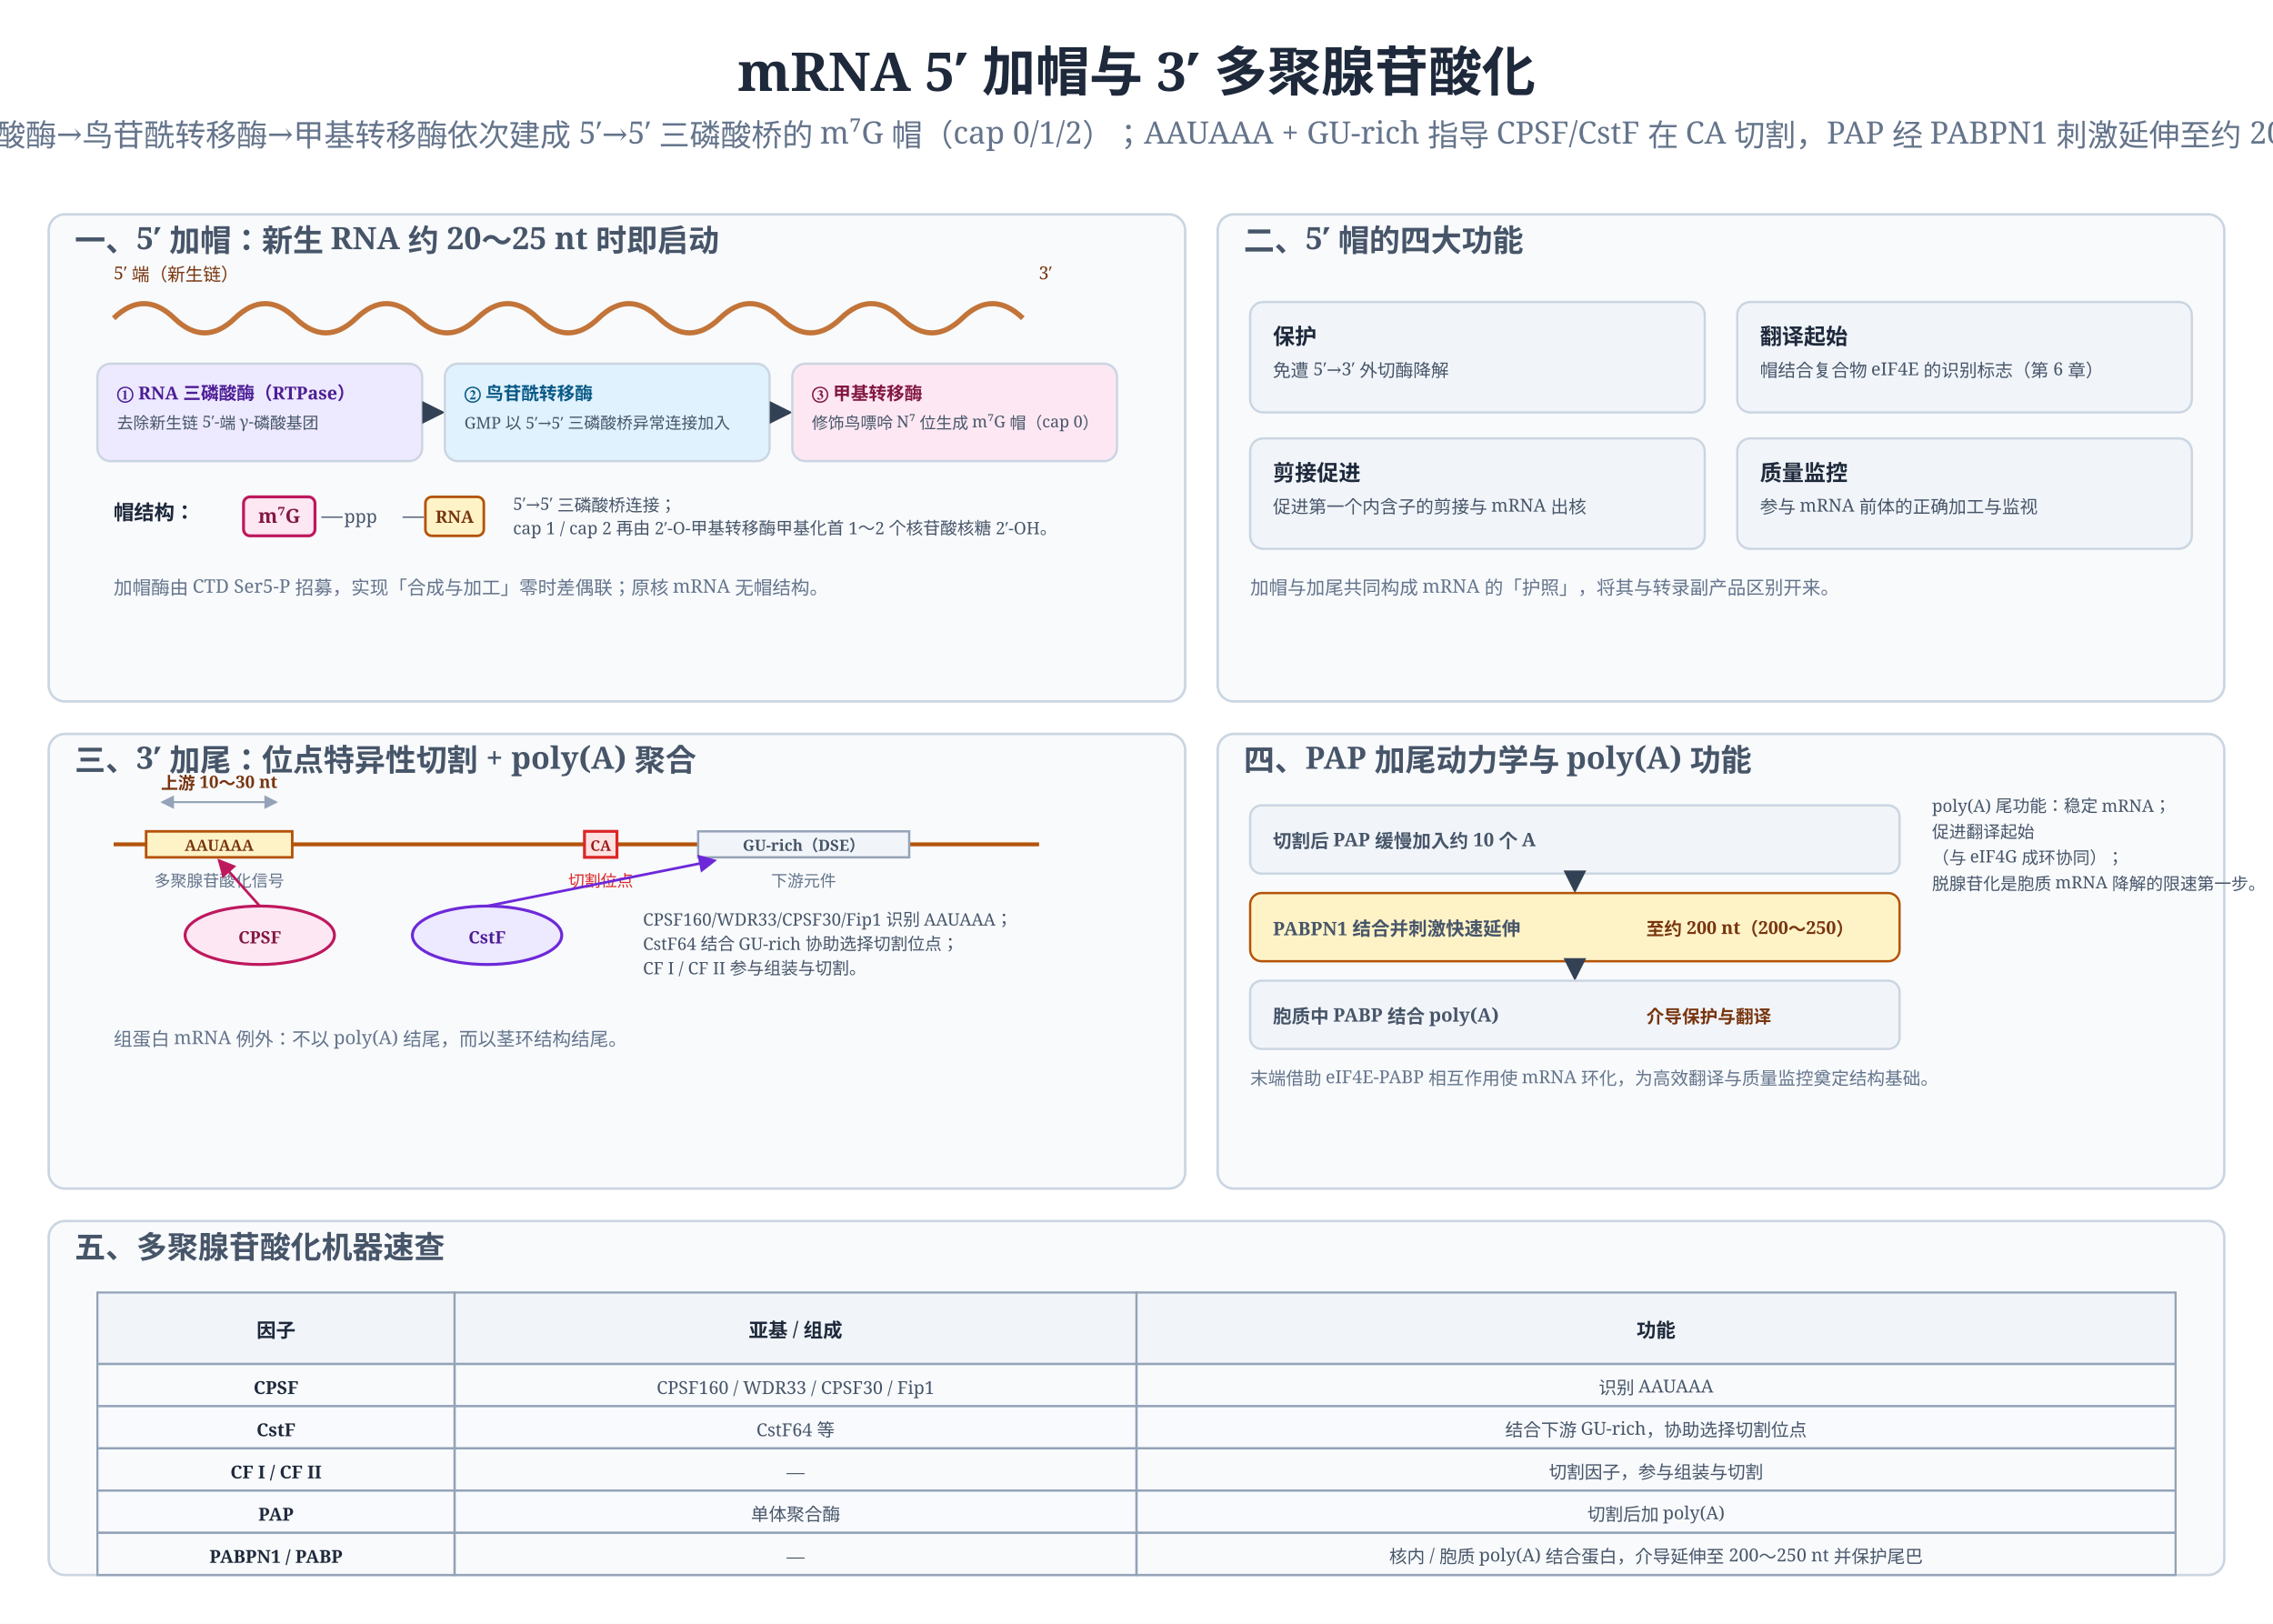
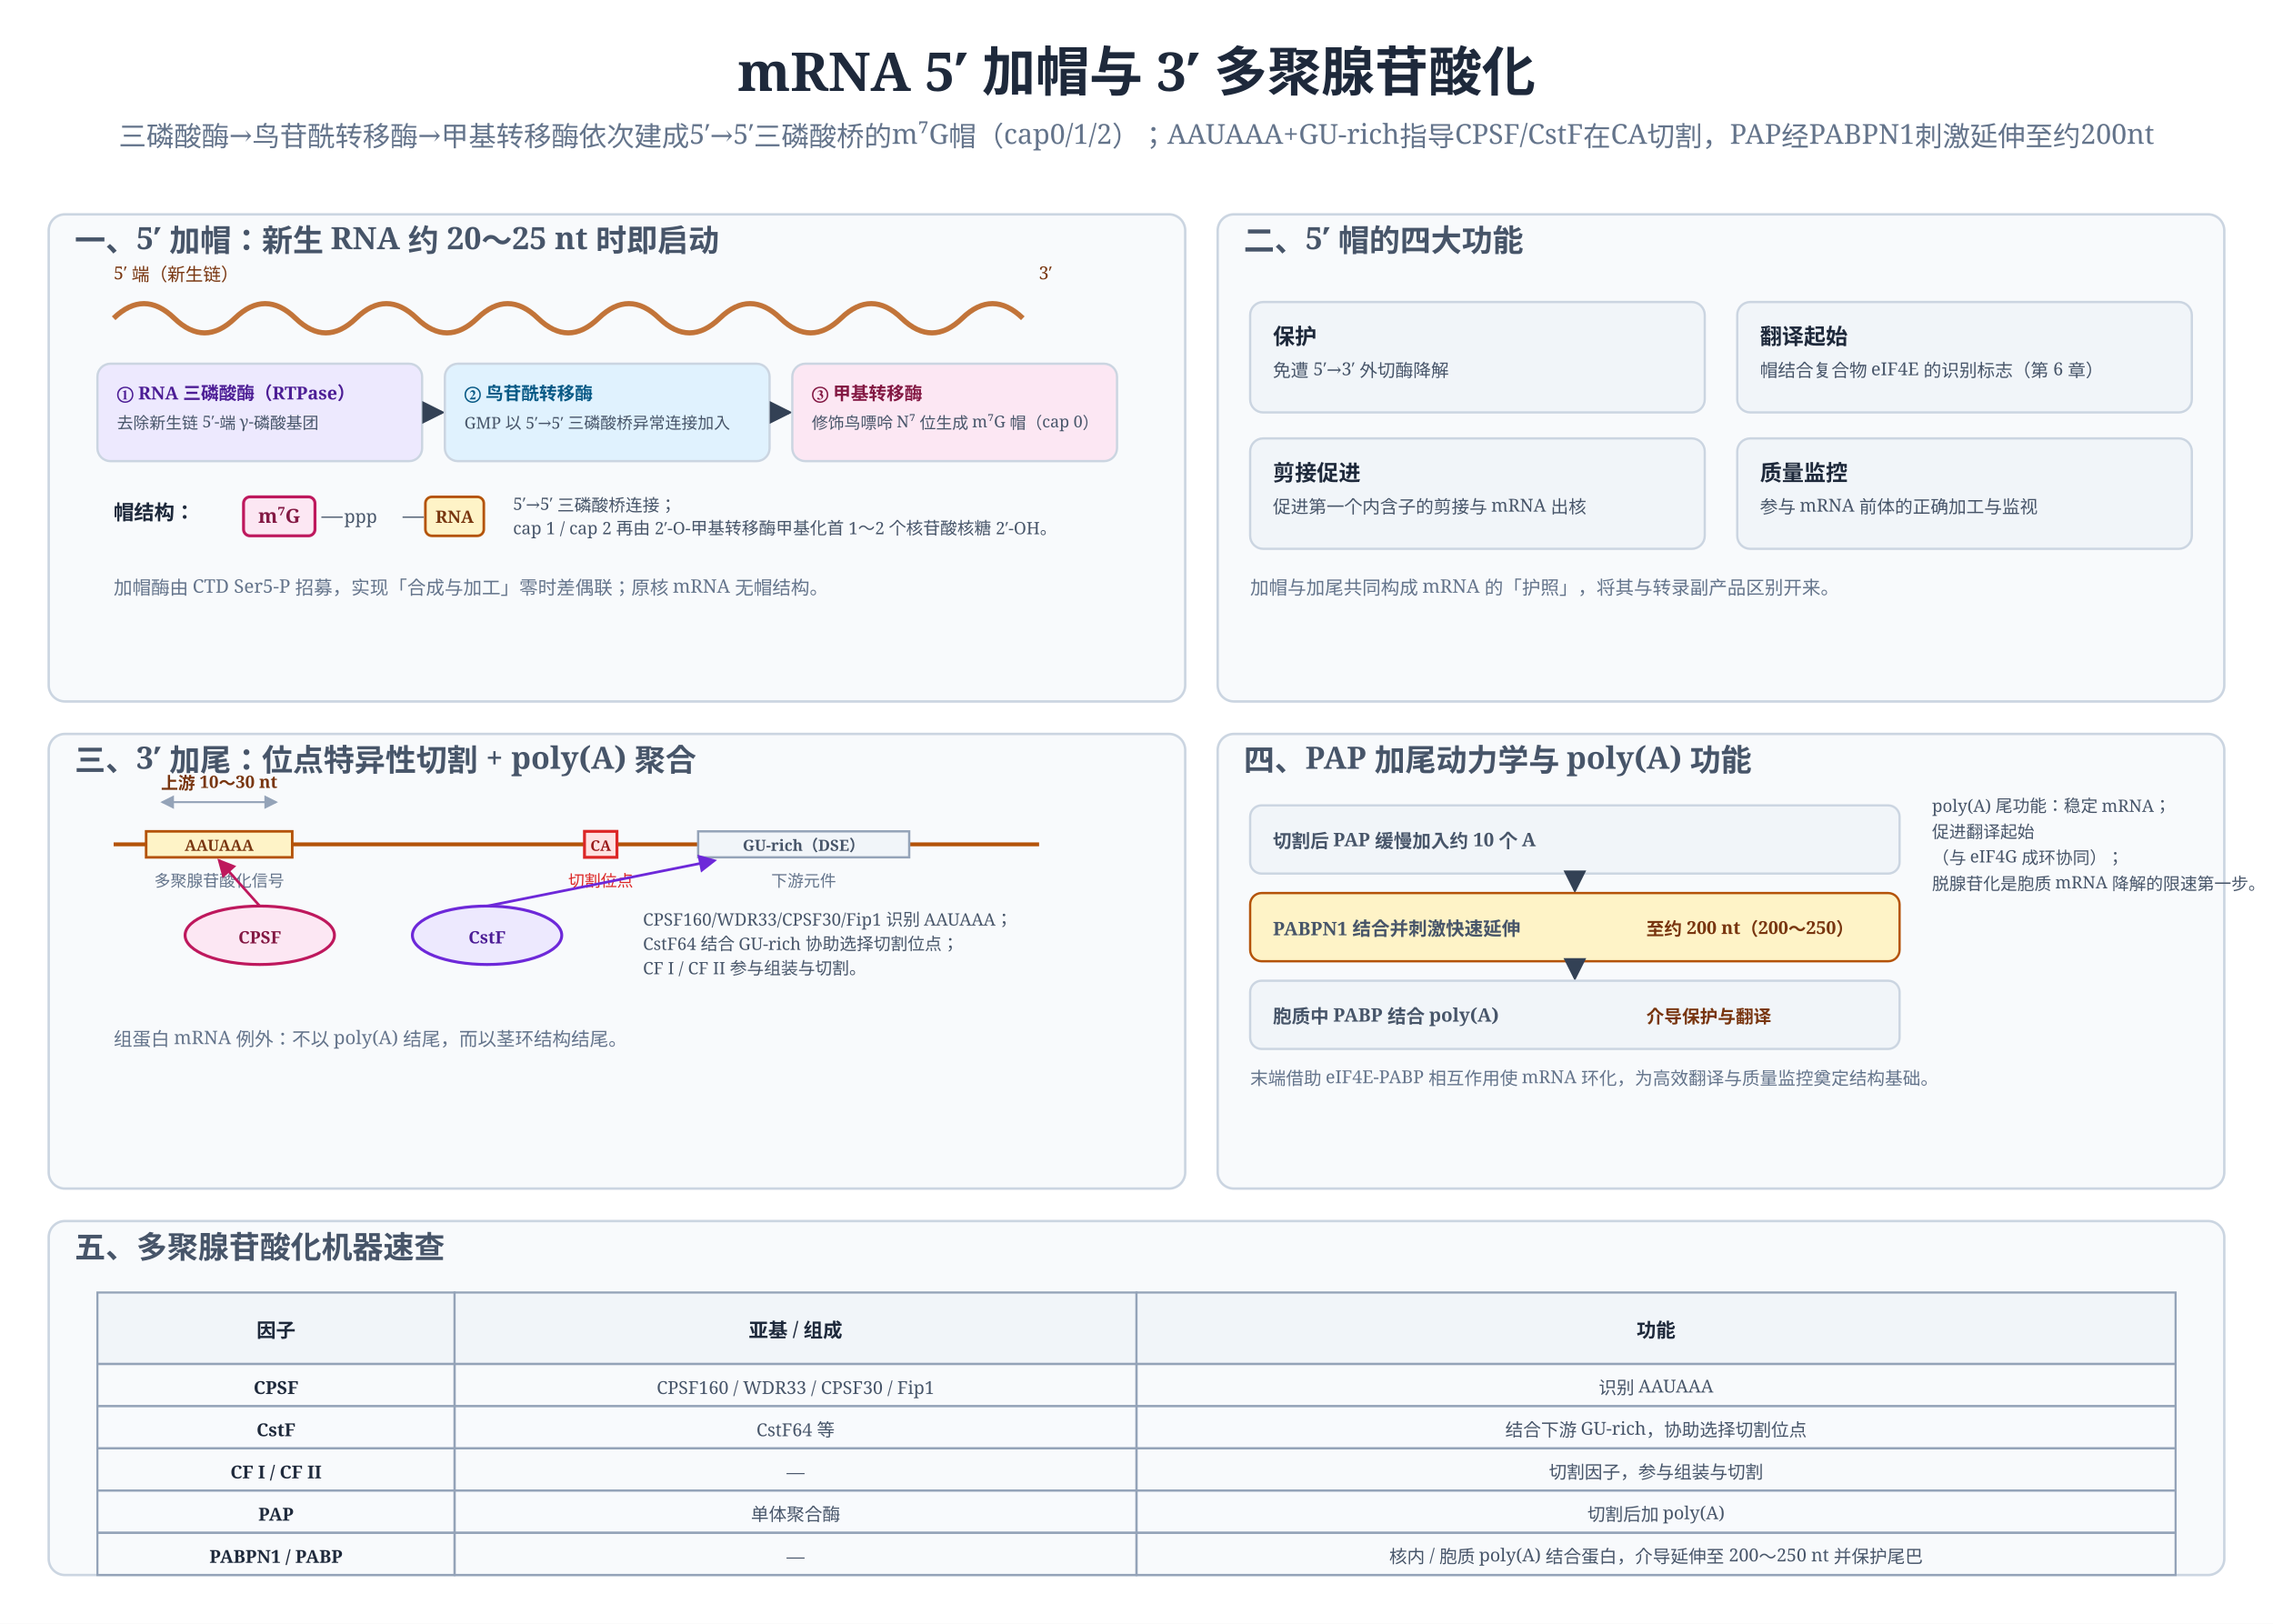
<svg xmlns="http://www.w3.org/2000/svg" width="1400" height="1000" viewBox="0 0 1400 1000" font-family="Noto Serif SC, LXGW WenKai, Songti SC, serif">
  <defs>
    <marker id="arr-ink" viewBox="0 0 10 10" refX="8.5" refY="5" markerWidth="7" markerHeight="7" orient="auto-start-reverse">
      <path d="M0,0 L10,5 L0,10 z" fill="#334155" />
    </marker>
    <marker id="arr-dna" viewBox="0 0 10 10" refX="8.5" refY="5" markerWidth="7" markerHeight="7" orient="auto-start-reverse">
      <path d="M0,0 L10,5 L0,10 z" fill="#0f766e" />
    </marker>
    <marker id="arr-rna" viewBox="0 0 10 10" refX="8.5" refY="5" markerWidth="7" markerHeight="7" orient="auto-start-reverse">
      <path d="M0,0 L10,5 L0,10 z" fill="#b45309" />
    </marker>
    <marker id="arr-pro" viewBox="0 0 10 10" refX="8.5" refY="5" markerWidth="7" markerHeight="7" orient="auto-start-reverse">
      <path d="M0,0 L10,5 L0,10 z" fill="#6d28d9" />
    </marker>
    <marker id="arr-enz" viewBox="0 0 10 10" refX="8.5" refY="5" markerWidth="7" markerHeight="7" orient="auto-start-reverse">
      <path d="M0,0 L10,5 L0,10 z" fill="#be185d" />
    </marker>
    <marker id="arr-acc" viewBox="0 0 10 10" refX="8.5" refY="5" markerWidth="7" markerHeight="7" orient="auto-start-reverse">
      <path d="M0,0 L10,5 L0,10 z" fill="#0369a1" />
    </marker>
    <marker id="arr-ok" viewBox="0 0 10 10" refX="8.5" refY="5" markerWidth="7" markerHeight="7" orient="auto-start-reverse">
      <path d="M0,0 L10,5 L0,10 z" fill="#059669" />
    </marker>
    <marker id="arr-warn" viewBox="0 0 10 10" refX="8.5" refY="5" markerWidth="7" markerHeight="7" orient="auto-start-reverse">
      <path d="M0,0 L10,5 L0,10 z" fill="#b45309" />
    </marker>
    <marker id="arr-bad" viewBox="0 0 10 10" refX="8.5" refY="5" markerWidth="7" markerHeight="7" orient="auto-start-reverse">
      <path d="M0,0 L10,5 L0,10 z" fill="#dc2626" />
    </marker>
    <marker id="arr-mute" viewBox="0 0 10 10" refX="8.5" refY="5" markerWidth="7" markerHeight="7" orient="auto-start-reverse">
      <path d="M0,0 L10,5 L0,10 z" fill="#94a3b8" />
    </marker>
  </defs>
  <rect x="0" y="0" width="1400" height="1000" fill="#ffffff" />
  <text x="700" y="56" text-anchor="middle" font-size="33" font-weight="700" fill="#1e293b">mRNA 5′ 加帽与 3′ 多聚腺苷酸化</text>
-   <text x="700" y="90" text-anchor="middle" font-size="19" fill="#64748b">三磷酸酶→鸟苷酰转移酶→甲基转移酶依次建成 5′→5′ 三磷酸桥的 m⁷G 帽（cap 0/1/2）；AAUAAA + GU-rich 指导 CPSF/CstF 在 CA 切割，PAP 经 PABPN1 刺激延伸至约 200 nt</text>
+   <text x="700" y="90" text-anchor="middle" font-size="17" fill="#64748b">三磷酸酶→鸟苷酰转移酶→甲基转移酶依次建成5′→5′三磷酸桥的m⁷G帽（cap0/1/2）；AAUAAA+GU-rich指导CPSF/CstF在CA切割，PAP经PABPN1刺激延伸至约200nt</text>
  <rect x="30" y="132" width="700" height="300" rx="10" fill="#f8fafc" stroke="#cbd5e1" stroke-width="1.5" />
  <text x="46" y="154.84" font-size="19" fill="#475569" font-weight="700">一、5′ 加帽：新生 RNA 约 20～25 nt 时即启动</text>
  <path d="M 70,196 q 18.667,-18 37.333,0 q 18.667,18 37.333,0 q 18.667,-18 37.333,0 q 18.667,18 37.333,0 q 18.667,-18 37.333,0 q 18.667,18 37.333,0 q 18.667,-18 37.333,0 q 18.667,18 37.333,0 q 18.667,-18 37.333,0 q 18.667,18 37.333,0 q 18.667,-18 37.333,0 q 18.667,18 37.333,0 q 18.667,-18 37.333,0 q 18.667,18 37.333,0 q 18.667,-18 37.333,0" fill="none" opacity="0.8" stroke="#b45309" stroke-width="3.2" />
  <text x="70" y="172" font-size="11" fill="#78350f">5′ 端（新生链）</text>
  <text x="648" y="172" font-size="11" fill="#78350f" text-anchor="end">3′</text>
  <rect x="60" y="224" width="200" height="60" rx="8" fill="#ede9fe" stroke="#cbd5e1" stroke-width="1.4" />
  <text x="72" y="246" font-size="11" fill="#4c1d95" font-weight="700">① RNA 三磷酸酶（RTPase）</text>
  <text x="72" y="264" font-size="10" fill="#475569">去除新生链 5′-端 γ-磷酸基团</text>
  <line x1="262" y1="254" x2="272" y2="254" stroke="#475569" stroke-width="2" marker-end="url(#arr-ink)" />
  <rect x="274" y="224" width="200" height="60" rx="8" fill="#e0f2fe" stroke="#cbd5e1" stroke-width="1.4" />
  <text x="286" y="246" font-size="11" fill="#075985" font-weight="700">② 鸟苷酰转移酶</text>
  <text x="286" y="264" font-size="10" fill="#475569">GMP 以 5′→5′ 三磷酸桥异常连接加入</text>
  <line x1="476" y1="254" x2="486" y2="254" stroke="#475569" stroke-width="2" marker-end="url(#arr-ink)" />
  <rect x="488" y="224" width="200" height="60" rx="8" fill="#fce7f3" stroke="#cbd5e1" stroke-width="1.4" />
  <text x="500" y="246" font-size="11" fill="#831843" font-weight="700">③ 甲基转移酶</text>
  <text x="500" y="264" font-size="10" fill="#475569">修饰鸟嘌呤 N⁷ 位生成 m⁷G 帽（cap 0）</text>
  <text x="70" y="320" font-size="12.5" fill="#1e293b" font-weight="700">帽结构：</text>
  <rect x="150" y="306" width="44" height="24" rx="4" fill="#fce7f3" stroke="#be185d" stroke-width="1.8" />
  <text x="172" y="322" font-size="12" fill="#831843" text-anchor="middle" font-weight="700">m⁷G</text>
  <text x="198" y="322" font-size="13" fill="#475569">—</text>
  <text x="212" y="322" font-size="11" fill="#475569">ppp</text>
  <text x="248" y="322" font-size="13" fill="#475569">—</text>
  <rect x="262" y="306" width="36" height="24" rx="4" fill="#fef3c7" stroke="#b45309" stroke-width="1.6" />
  <text x="280" y="322" font-size="10.5" fill="#78350f" text-anchor="middle" font-weight="700">RNA</text>
  <text x="316" y="314" font-size="10.5" fill="#475569">5′→5′ 三磷酸桥连接；</text>
  <text x="316" y="329" font-size="10.5" fill="#475569">cap 1 / cap 2 再由 2′-O-甲基转移酶甲基化首 1～2 个核苷酸核糖 2′-OH。</text>
  <text x="70" y="366" font-size="11.5" fill="#64748b">加帽酶由 CTD Ser5-P 招募，实现「合成与加工」零时差偶联；原核 mRNA 无帽结构。</text>
  <rect x="750" y="132" width="620" height="300" rx="10" fill="#f8fafc" stroke="#cbd5e1" stroke-width="1.5" />
  <text x="766" y="154.84" font-size="19" fill="#475569" font-weight="700">二、5′ 帽的四大功能</text>
  <rect x="770" y="186" width="280" height="68" rx="8" fill="#f1f5f9" stroke="#cbd5e1" stroke-width="1.4" />
  <text x="784" y="212" font-size="13.5" fill="#1e293b" font-weight="700">保护</text>
  <text x="784" y="232" font-size="11" fill="#475569">免遭 5′→3′ 外切酶降解</text>
  <rect x="1070" y="186" width="280" height="68" rx="8" fill="#f1f5f9" stroke="#cbd5e1" stroke-width="1.4" />
  <text x="1084" y="212" font-size="13.5" fill="#1e293b" font-weight="700">翻译起始</text>
  <text x="1084" y="232" font-size="11" fill="#475569">帽结合复合物 eIF4E 的识别标志（第 6 章）</text>
  <rect x="770" y="270" width="280" height="68" rx="8" fill="#f1f5f9" stroke="#cbd5e1" stroke-width="1.4" />
  <text x="784" y="296" font-size="13.5" fill="#1e293b" font-weight="700">剪接促进</text>
  <text x="784" y="316" font-size="11" fill="#475569">促进第一个内含子的剪接与 mRNA 出核</text>
  <rect x="1070" y="270" width="280" height="68" rx="8" fill="#f1f5f9" stroke="#cbd5e1" stroke-width="1.4" />
  <text x="1084" y="296" font-size="13.5" fill="#1e293b" font-weight="700">质量监控</text>
  <text x="1084" y="316" font-size="11" fill="#475569">参与 mRNA 前体的正确加工与监视</text>
  <text x="770" y="366" font-size="11.5" fill="#64748b">加帽与加尾共同构成 mRNA 的「护照」，将其与转录副产品区别开来。</text>
  <rect x="30" y="452" width="700" height="280" rx="10" fill="#f8fafc" stroke="#cbd5e1" stroke-width="1.5" />
  <text x="46" y="474.84" font-size="19" fill="#475569" font-weight="700">三、3′ 加尾：位点特异性切割 + poly(A) 聚合</text>
  <line x1="70" y1="520" x2="640" y2="520" stroke="#b45309" stroke-width="2.4" />
  <rect x="90" y="512" width="90" height="16" fill="#fef3c7" stroke="#b45309" stroke-width="1.6" />
  <text x="135" y="524" font-size="9.5" fill="#78350f" text-anchor="middle" font-weight="700">AAUAAA</text>
  <rect x="360" y="512" width="20" height="16" fill="#fee2e2" stroke="#dc2626" stroke-width="1.8" />
  <text x="370" y="524" font-size="9" fill="#991b1b" text-anchor="middle" font-weight="700">CA</text>
  <rect x="430" y="512" width="130" height="16" fill="#f1f5f9" stroke="#94a3b8" stroke-width="1.4" />
  <text x="495" y="524" font-size="9.5" fill="#475569" text-anchor="middle" font-weight="700">GU-rich（DSE）</text>
  <text x="135" y="546" font-size="10" fill="#64748b" text-anchor="middle">多聚腺苷酸化信号</text>
  <text x="370" y="546" font-size="10" fill="#dc2626" text-anchor="middle">切割位点</text>
  <text x="495" y="546" font-size="10" fill="#64748b" text-anchor="middle">下游元件</text>
  <text x="135" y="486" font-size="10.5" fill="#78350f" text-anchor="middle" font-weight="700">上游 10～30 nt</text>
  <line x1="100" y1="494" x2="170" y2="494" stroke="#94a3b8" stroke-width="1.2" marker-end="url(#arr-mute)" marker-start="url(#arr-mute)" />
  <ellipse cx="160" cy="576" rx="46" ry="18" fill="#fce7f3" stroke="#be185d" stroke-width="1.8" />
  <text x="160" y="581" font-size="10.5" fill="#831843" text-anchor="middle" font-weight="700">CPSF</text>
  <line x1="160" y1="558" x2="135" y2="530" stroke="#be185d" stroke-width="1.6" marker-end="url(#arr-enz)" />
  <ellipse cx="300" cy="576" rx="46" ry="18" fill="#ede9fe" stroke="#6d28d9" stroke-width="1.8" />
  <text x="300" y="581" font-size="10.5" fill="#4c1d95" text-anchor="middle" font-weight="700">CstF</text>
  <line x1="300" y1="558" x2="440" y2="530" stroke="#6d28d9" stroke-width="1.6" marker-end="url(#arr-pro)" />
  <text x="396" y="570" font-size="10.5" fill="#475569">CPSF160/WDR33/CPSF30/Fip1 识别 AAUAAA；</text>
  <text x="396" y="585" font-size="10.5" fill="#475569">CstF64 结合 GU-rich 协助选择切割位点；</text>
  <text x="396" y="600" font-size="10.5" fill="#475569">CF I / CF II 参与组装与切割。</text>
  <text x="70" y="644" font-size="11.5" fill="#64748b">组蛋白 mRNA 例外：不以 poly(A) 结尾，而以茎环结构结尾。</text>
  <rect x="750" y="452" width="620" height="280" rx="10" fill="#f8fafc" stroke="#cbd5e1" stroke-width="1.5" />
  <text x="766" y="474.84" font-size="19" fill="#475569" font-weight="700">四、PAP 加尾动力学与 poly(A) 功能</text>
  <rect x="770" y="496" width="400" height="42" rx="7" fill="#f1f5f9" stroke="#cbd5e1" stroke-width="1.4" />
  <text x="784" y="522" font-size="11.5" fill="#475569" font-weight="600">切割后 PAP 缓慢加入约 10 个 A</text>
  <line x1="970" y1="540" x2="970" y2="548" stroke="#475569" stroke-width="2" marker-end="url(#arr-ink)" />
  <rect x="770" y="550" width="400" height="42" rx="7" fill="#fef3c7" stroke="#b45309" stroke-width="1.4" />
  <text x="784" y="576" font-size="11.5" fill="#475569" font-weight="600">PABPN1 结合并刺激快速延伸</text>
  <text x="1014" y="576" font-size="11" fill="#78350f" font-weight="700">至约 200 nt（200～250）</text>
  <line x1="970" y1="594" x2="970" y2="602" stroke="#475569" stroke-width="2" marker-end="url(#arr-ink)" />
  <rect x="770" y="604" width="400" height="42" rx="7" fill="#f1f5f9" stroke="#cbd5e1" stroke-width="1.4" />
  <text x="784" y="630" font-size="11.5" fill="#475569" font-weight="600">胞质中 PABP 结合 poly(A)</text>
  <text x="1014" y="630" font-size="11" fill="#78350f" font-weight="700">介导保护与翻译</text>
  <text x="1190" y="500" font-size="10.5" fill="#475569">poly(A) 尾功能：稳定 mRNA；</text>
  <text x="1190" y="516" font-size="10.5" fill="#475569">促进翻译起始</text>
  <text x="1190" y="532" font-size="10.5" fill="#475569">（与 eIF4G 成环协同）；</text>
  <text x="1190" y="548" font-size="10.5" fill="#475569">脱腺苷化是胞质 mRNA 降解的限速第一步。</text>
  <text x="770" y="668" font-size="11" fill="#64748b">末端借助 eIF4E-PABP 相互作用使 mRNA 环化，为高效翻译与质量监控奠定结构基础。</text>
  <rect x="30" y="752" width="1340" height="218" rx="10" fill="#f8fafc" stroke="#cbd5e1" stroke-width="1.5" />
  <text x="46" y="774.84" font-size="19" fill="#475569" font-weight="700">五、多聚腺苷酸化机器速查</text>
  <rect x="60" y="796" width="220" height="44" fill="#f1f5f9" stroke="#94a3b8" stroke-width="1.3" />
  <text x="170" y="823.5" font-size="12" fill="#1e293b" text-anchor="middle" font-weight="700">因子</text>
  <rect x="280" y="796" width="420" height="44" fill="#f1f5f9" stroke="#94a3b8" stroke-width="1.3" />
  <text x="490" y="823.5" font-size="12" fill="#1e293b" text-anchor="middle" font-weight="700">亚基 / 组成</text>
  <rect x="700" y="796" width="640" height="44" fill="#f1f5f9" stroke="#94a3b8" stroke-width="1.3" />
  <text x="1020" y="823.5" font-size="12" fill="#1e293b" text-anchor="middle" font-weight="700">功能</text>
  <rect x="60" y="840" width="220" height="26" fill="none" stroke="#94a3b8" stroke-width="1.3" />
  <text x="170" y="858.5" font-size="11" fill="#1e293b" text-anchor="middle" font-weight="700">CPSF</text>
  <rect x="280" y="840" width="420" height="26" fill="none" stroke="#94a3b8" stroke-width="1.3" />
  <text x="490" y="858.5" font-size="11" fill="#475569" text-anchor="middle" font-weight="500">CPSF160 / WDR33 / CPSF30 / Fip1</text>
  <rect x="700" y="840" width="640" height="26" fill="none" stroke="#94a3b8" stroke-width="1.3" />
  <text x="1020" y="858.5" font-size="11" fill="#475569" text-anchor="middle" font-weight="500">识别 AAUAAA</text>
  <rect x="60" y="866" width="1280" height="26" fill="#f8fafc" fill-opacity="0.85" />
  <rect x="60" y="866" width="220" height="26" fill="none" stroke="#94a3b8" stroke-width="1.3" />
  <text x="170" y="884.5" font-size="11" fill="#1e293b" text-anchor="middle" font-weight="700">CstF</text>
  <rect x="280" y="866" width="420" height="26" fill="none" stroke="#94a3b8" stroke-width="1.3" />
  <text x="490" y="884.5" font-size="11" fill="#475569" text-anchor="middle" font-weight="500">CstF64 等</text>
  <rect x="700" y="866" width="640" height="26" fill="none" stroke="#94a3b8" stroke-width="1.3" />
  <text x="1020" y="884.5" font-size="11" fill="#475569" text-anchor="middle" font-weight="500">结合下游 GU-rich，协助选择切割位点</text>
  <rect x="60" y="892" width="220" height="26" fill="none" stroke="#94a3b8" stroke-width="1.3" />
  <text x="170" y="910.5" font-size="11" fill="#1e293b" text-anchor="middle" font-weight="700">CF I / CF II</text>
  <rect x="280" y="892" width="420" height="26" fill="none" stroke="#94a3b8" stroke-width="1.3" />
  <text x="490" y="910.5" font-size="11" fill="#475569" text-anchor="middle" font-weight="500">—</text>
  <rect x="700" y="892" width="640" height="26" fill="none" stroke="#94a3b8" stroke-width="1.3" />
  <text x="1020" y="910.5" font-size="11" fill="#475569" text-anchor="middle" font-weight="500">切割因子，参与组装与切割</text>
  <rect x="60" y="918" width="1280" height="26" fill="#f8fafc" fill-opacity="0.85" />
  <rect x="60" y="918" width="220" height="26" fill="none" stroke="#94a3b8" stroke-width="1.3" />
  <text x="170" y="936.5" font-size="11" fill="#1e293b" text-anchor="middle" font-weight="700">PAP</text>
  <rect x="280" y="918" width="420" height="26" fill="none" stroke="#94a3b8" stroke-width="1.3" />
  <text x="490" y="936.5" font-size="11" fill="#475569" text-anchor="middle" font-weight="500">单体聚合酶</text>
  <rect x="700" y="918" width="640" height="26" fill="none" stroke="#94a3b8" stroke-width="1.3" />
  <text x="1020" y="936.5" font-size="11" fill="#475569" text-anchor="middle" font-weight="500">切割后加 poly(A)</text>
  <rect x="60" y="944" width="220" height="26" fill="none" stroke="#94a3b8" stroke-width="1.3" />
  <text x="170" y="962.5" font-size="11" fill="#1e293b" text-anchor="middle" font-weight="700">PABPN1 / PABP</text>
  <rect x="280" y="944" width="420" height="26" fill="none" stroke="#94a3b8" stroke-width="1.3" />
  <text x="490" y="962.5" font-size="11" fill="#475569" text-anchor="middle" font-weight="500">—</text>
  <rect x="700" y="944" width="640" height="26" fill="none" stroke="#94a3b8" stroke-width="1.3" />
  <text x="1020" y="962.5" font-size="11" fill="#475569" text-anchor="middle" font-weight="500">核内 / 胞质 poly(A) 结合蛋白，介导延伸至 200～250 nt 并保护尾巴</text>
</svg>
